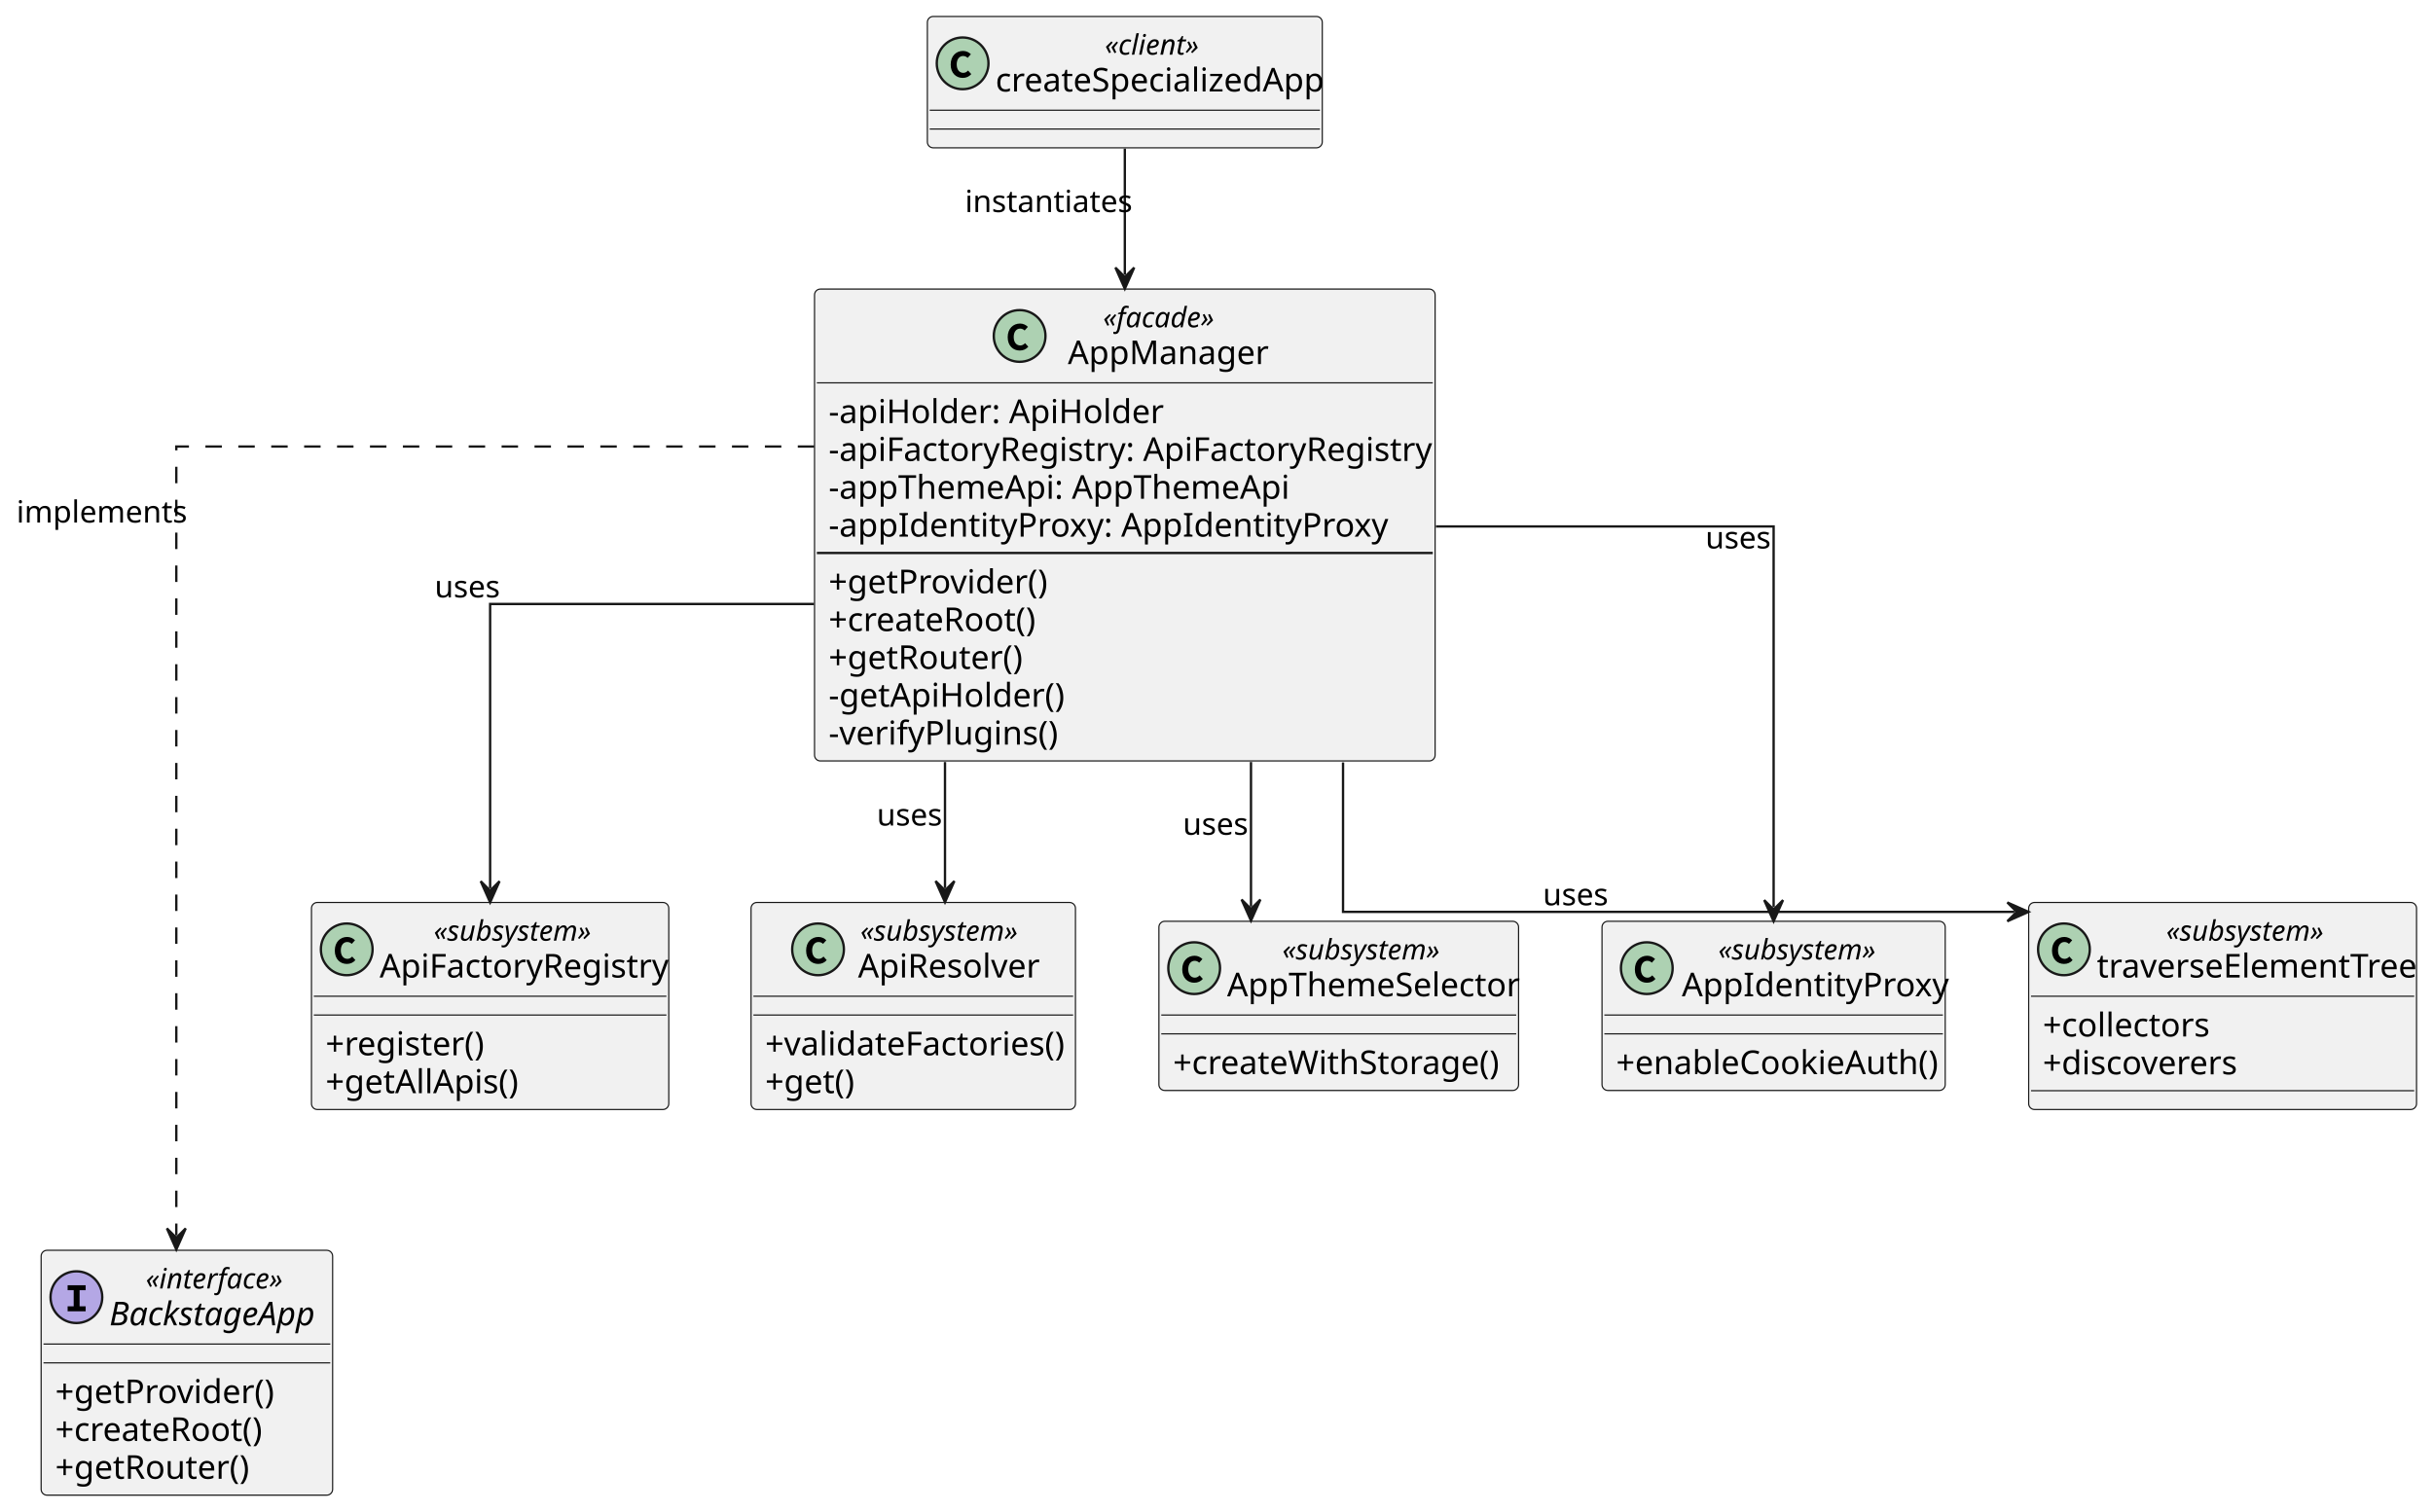
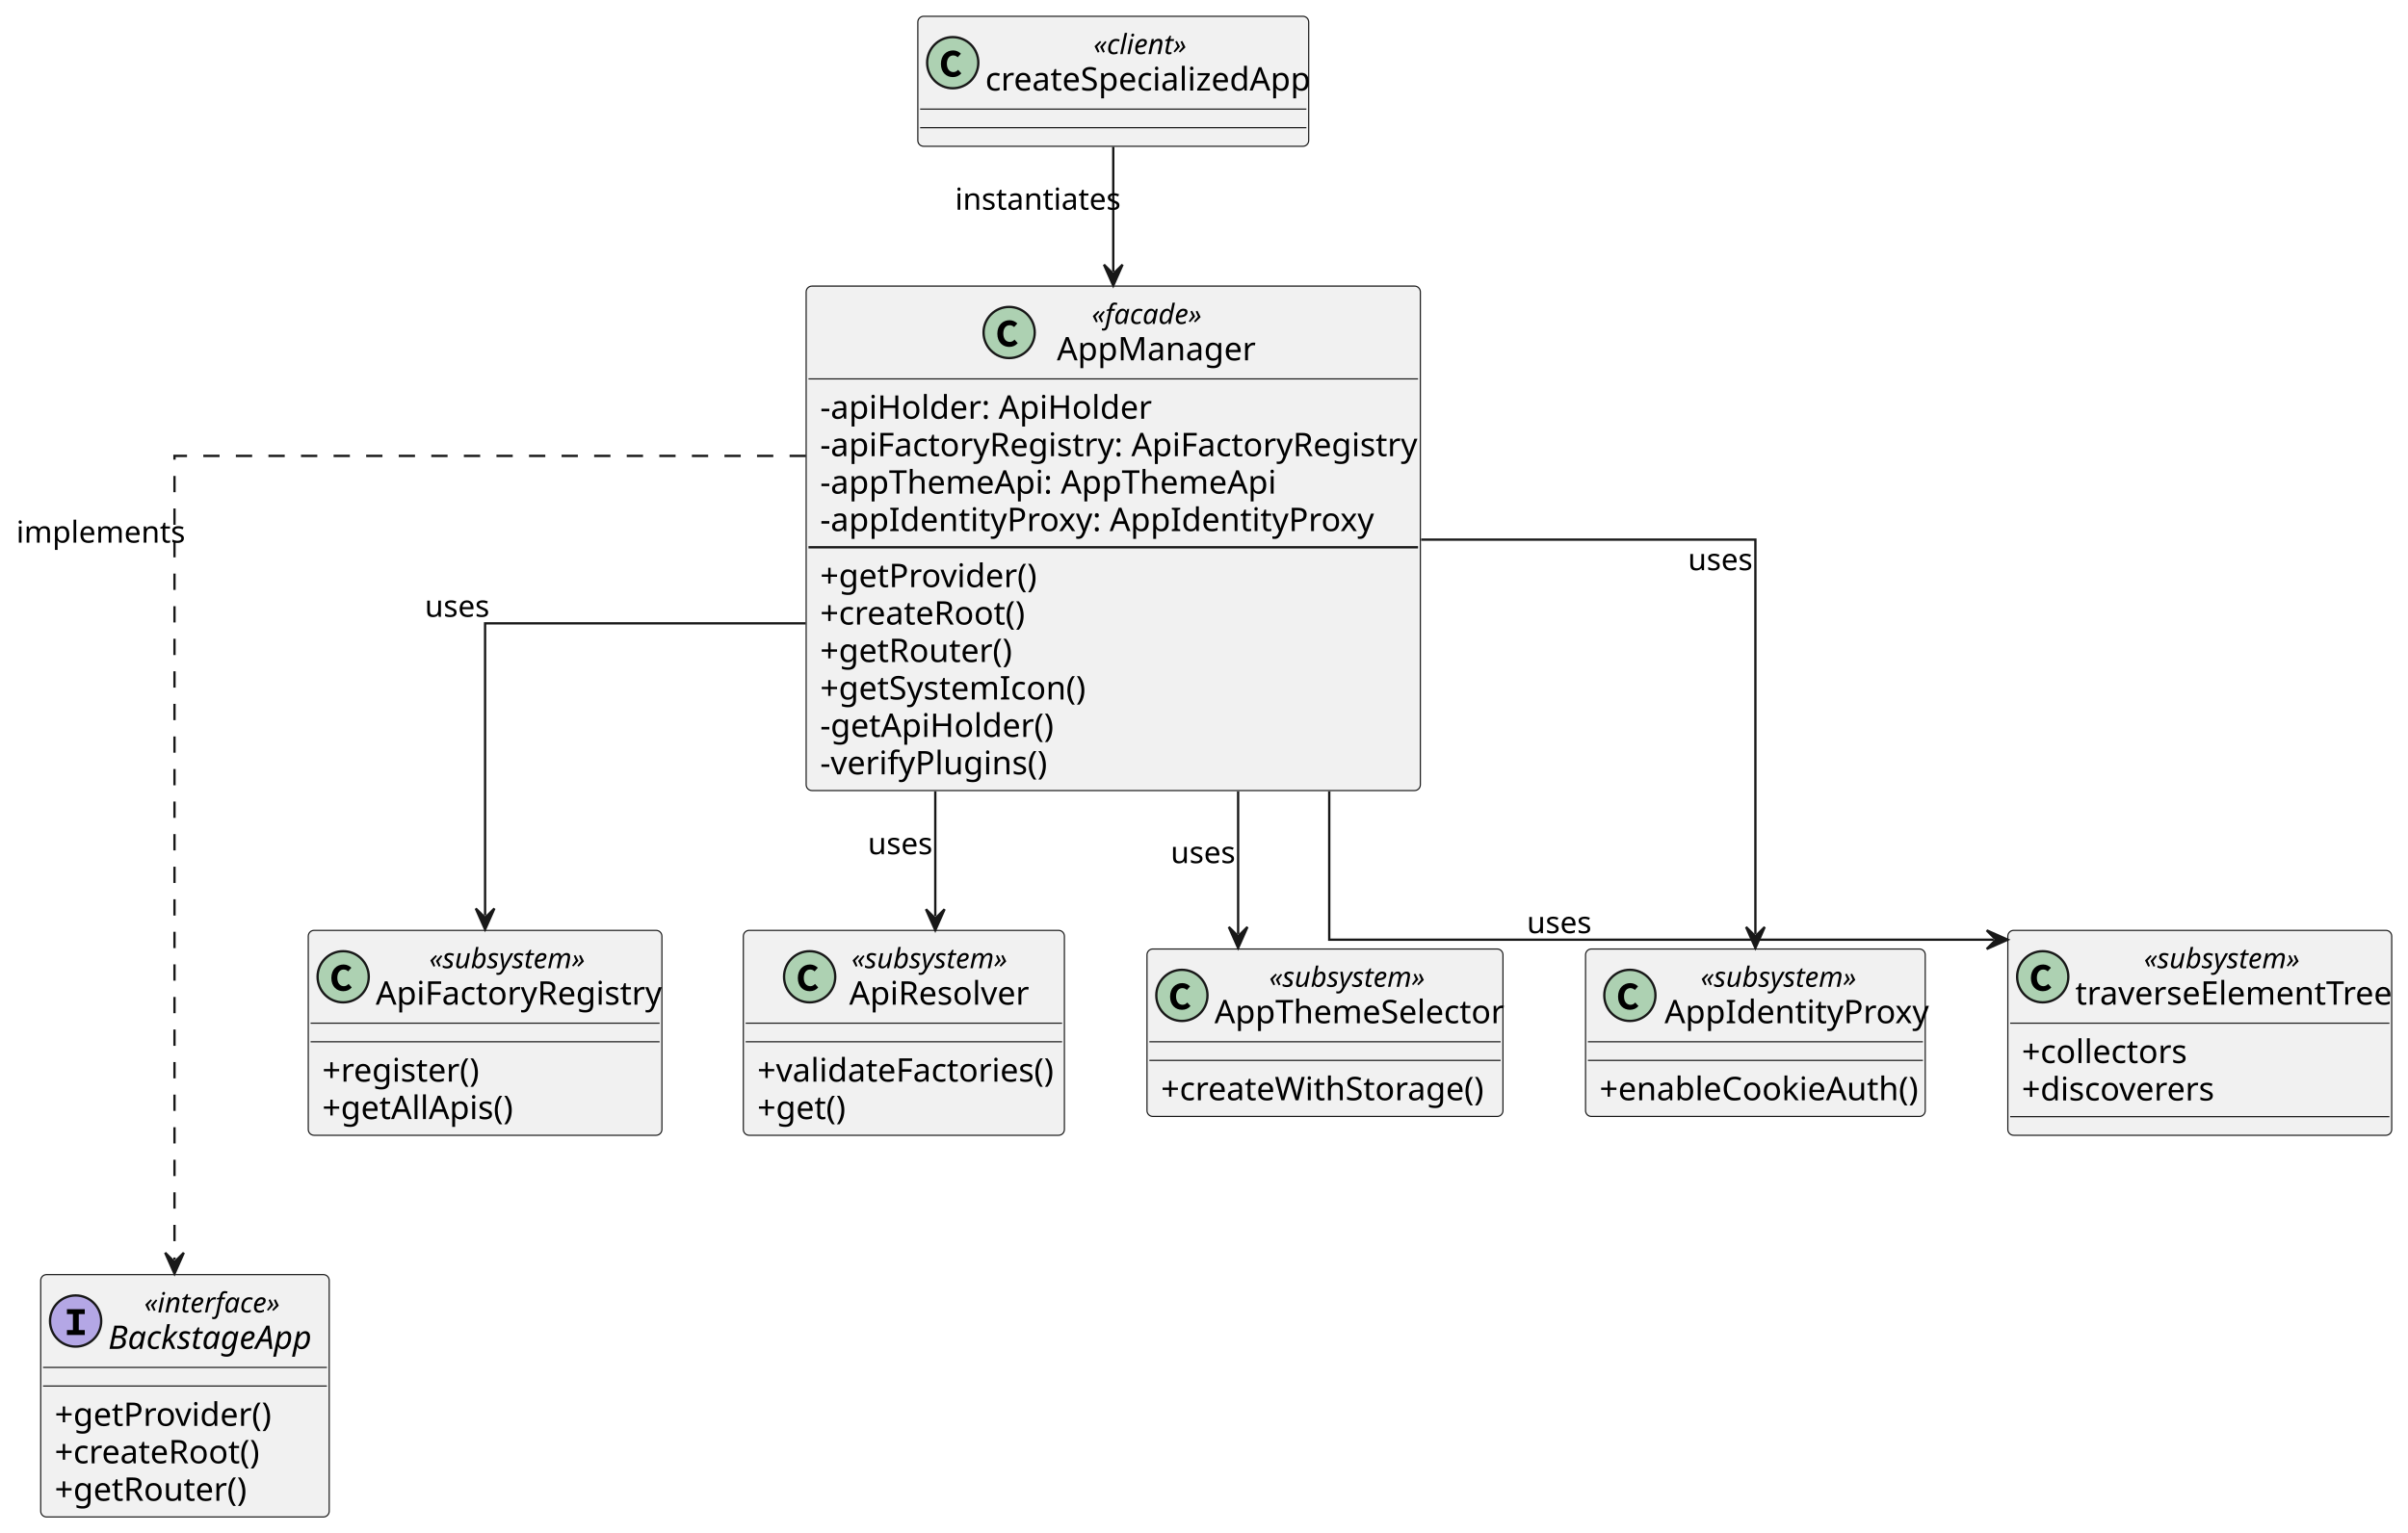
- <svg xmlns="http://www.w3.org/2000/svg" contentStyleType="text/css" height="643px" preserveAspectRatio="none" style="width:1035px;height:643px;background:#FFFFFF;" version="1.1" viewBox="0 0 1035 643" width="1035px" zoomAndPan="magnify">
+ <svg xmlns="http://www.w3.org/2000/svg" contentStyleType="text/css" height="659px" preserveAspectRatio="none" style="width:1035px;height:659px;background:#FFFFFF;" version="1.1" viewBox="0 0 1035 659" width="1035px" zoomAndPan="magnify">
  <defs />
  <g>
    <g id="elem_BackstageApp">
-       <rect codeLine="5" fill="#F1F1F1" height="104.193" id="BackstageApp" rx="2.5" ry="2.5" style="stroke:#181818;stroke-width:0.5;" width="124" x="17.5" y="532" />
-       <ellipse cx="32.5" cy="551.949" fill="#B4A7E5" rx="11" ry="11" style="stroke:#181818;stroke-width:1.0;" />
-       <path d="M28.766,557.949 L36.438,557.949 L36.438,555.839 L33.859,555.839 L33.859,548.98 L36.438,548.98 L36.438,546.871 L28.766,546.871 L28.766,548.98 L31.344,548.98 L31.344,555.839 L28.766,555.839 L28.766,557.949 Z " fill="#000000" />
-       <text fill="#000000" font-family="sans-serif" font-size="12" font-style="italic" lengthAdjust="spacing" textLength="61" x="62" y="548.256">«interface»</text>
-       <text fill="#000000" font-family="sans-serif" font-size="14" font-style="italic" lengthAdjust="spacing" textLength="92" x="46.5" y="563.931">BackstageApp</text>
-       <line style="stroke:#181818;stroke-width:0.5;" x1="18.5" x2="140.5" y1="571.898" y2="571.898" />
-       <line style="stroke:#181818;stroke-width:0.5;" x1="18.5" x2="140.5" y1="579.898" y2="579.898" />
-       <text fill="#000000" font-family="sans-serif" font-size="14" lengthAdjust="spacing" textLength="91" x="23.5" y="597.029">+getProvider()</text>
-       <text fill="#000000" font-family="sans-serif" font-size="14" lengthAdjust="spacing" textLength="88" x="23.5" y="613.128">+createRoot()</text>
-       <text fill="#000000" font-family="sans-serif" font-size="14" lengthAdjust="spacing" textLength="81" x="23.5" y="629.227">+getRouter()</text>
+       <rect codeLine="5" fill="#F1F1F1" height="104.193" id="BackstageApp" rx="2.5" ry="2.5" style="stroke:#181818;stroke-width:0.5;" width="124" x="17.5" y="548" />
+       <ellipse cx="32.5" cy="567.949" fill="#B4A7E5" rx="11" ry="11" style="stroke:#181818;stroke-width:1.0;" />
+       <path d="M28.766,573.949 L36.438,573.949 L36.438,571.839 L33.859,571.839 L33.859,564.98 L36.438,564.98 L36.438,562.871 L28.766,562.871 L28.766,564.98 L31.344,564.98 L31.344,571.839 L28.766,571.839 L28.766,573.949 Z " fill="#000000" />
+       <text fill="#000000" font-family="sans-serif" font-size="12" font-style="italic" lengthAdjust="spacing" textLength="61" x="62" y="564.256">«interface»</text>
+       <text fill="#000000" font-family="sans-serif" font-size="14" font-style="italic" lengthAdjust="spacing" textLength="92" x="46.5" y="579.931">BackstageApp</text>
+       <line style="stroke:#181818;stroke-width:0.5;" x1="18.5" x2="140.5" y1="587.898" y2="587.898" />
+       <line style="stroke:#181818;stroke-width:0.5;" x1="18.5" x2="140.5" y1="595.898" y2="595.898" />
+       <text fill="#000000" font-family="sans-serif" font-size="14" lengthAdjust="spacing" textLength="91" x="23.5" y="613.029">+getProvider()</text>
+       <text fill="#000000" font-family="sans-serif" font-size="14" lengthAdjust="spacing" textLength="88" x="23.5" y="629.128">+createRoot()</text>
+       <text fill="#000000" font-family="sans-serif" font-size="14" lengthAdjust="spacing" textLength="81" x="23.5" y="645.227">+getRouter()</text>
    </g>
    <g id="elem_AppManager">
-       <rect codeLine="11" fill="#F1F1F1" height="200.785" id="AppManager" rx="2.5" ry="2.5" style="stroke:#181818;stroke-width:0.5;" width="264" x="346.5" y="123" />
+       <rect codeLine="11" fill="#F1F1F1" height="216.884" id="AppManager" rx="2.5" ry="2.5" style="stroke:#181818;stroke-width:0.5;" width="264" x="346.5" y="123" />
      <ellipse cx="433.75" cy="142.949" fill="#ADD1B2" rx="11" ry="11" style="stroke:#181818;stroke-width:1.0;" />
      <path d="M433.797,149.152 C435.297,149.152 436.531,148.589 437.438,147.527 L436.062,146.011 C435.516,146.605 434.859,146.996 434.062,146.996 C432.391,146.996 431.234,145.667 431.234,143.386 C431.234,141.167 432.391,139.824 433.953,139.824 C434.766,139.824 435.359,140.136 435.891,140.621 L437.266,139.074 C436.516,138.339 435.359,137.667 433.953,137.667 C431,137.667 428.672,139.808 428.672,143.48 C428.672,147.199 431.047,149.152 433.797,149.152 Z " fill="#000000" />
      <text fill="#000000" font-family="sans-serif" font-size="12" font-style="italic" lengthAdjust="spacing" textLength="51" x="469.25" y="139.256">«facade»</text>
      <text fill="#000000" font-family="sans-serif" font-size="14" lengthAdjust="spacing" textLength="81" x="454.25" y="154.931">AppManager</text>
      <line style="stroke:#181818;stroke-width:0.5;" x1="347.5" x2="609.5" y1="162.898" y2="162.898" />
      <text fill="#000000" font-family="sans-serif" font-size="14" lengthAdjust="spacing" textLength="134" x="352.5" y="180.029">-apiHolder: ApiHolder</text>
      <text fill="#000000" font-family="sans-serif" font-size="14" lengthAdjust="spacing" textLength="252" x="352.5" y="196.128">-apiFactoryRegistry: ApiFactoryRegistry</text>
      <text fill="#000000" font-family="sans-serif" font-size="14" lengthAdjust="spacing" textLength="190" x="352.5" y="212.227">-appThemeApi: AppThemeApi</text>
      <text fill="#000000" font-family="sans-serif" font-size="14" lengthAdjust="spacing" textLength="222" x="352.5" y="228.325">-appIdentityProxy: AppIdentityProxy</text>
      <line style="stroke:#181818;stroke-width:1.0;" x1="347.5" x2="609.5" y1="235.292" y2="235.292" />
      <text fill="#000000" font-family="sans-serif" font-size="14" lengthAdjust="spacing" textLength="91" x="352.5" y="252.424">+getProvider()</text>
      <text fill="#000000" font-family="sans-serif" font-size="14" lengthAdjust="spacing" textLength="88" x="352.5" y="268.522">+createRoot()</text>
      <text fill="#000000" font-family="sans-serif" font-size="14" lengthAdjust="spacing" textLength="81" x="352.5" y="284.621">+getRouter()</text>
-       <text fill="#000000" font-family="sans-serif" font-size="14" lengthAdjust="spacing" textLength="96" x="352.5" y="300.72">-getApiHolder()</text>
-       <text fill="#000000" font-family="sans-serif" font-size="14" lengthAdjust="spacing" textLength="95" x="352.5" y="316.818">-verifyPlugins()</text>
+       <text fill="#000000" font-family="sans-serif" font-size="14" lengthAdjust="spacing" textLength="110" x="352.5" y="300.72">+getSystemIcon()</text>
+       <text fill="#000000" font-family="sans-serif" font-size="14" lengthAdjust="spacing" textLength="96" x="352.5" y="316.818">-getApiHolder()</text>
+       <text fill="#000000" font-family="sans-serif" font-size="14" lengthAdjust="spacing" textLength="95" x="352.5" y="332.917">-verifyPlugins()</text>
    </g>
    <g id="elem_createSpecializedApp">
-       <rect codeLine="24" fill="#F1F1F1" height="55.898" id="createSpecializedApp" rx="2.5" ry="2.5" style="stroke:#181818;stroke-width:0.5;" width="168" x="394.5" y="7" />
+       <rect codeLine="25" fill="#F1F1F1" height="55.898" id="createSpecializedApp" rx="2.5" ry="2.5" style="stroke:#181818;stroke-width:0.5;" width="168" x="394.5" y="7" />
      <ellipse cx="409.5" cy="26.949" fill="#ADD1B2" rx="11" ry="11" style="stroke:#181818;stroke-width:1.0;" />
      <path d="M409.547,33.152 C411.047,33.152 412.281,32.589 413.188,31.527 L411.812,30.011 C411.266,30.605 410.609,30.996 409.812,30.996 C408.141,30.996 406.984,29.668 406.984,27.386 C406.984,25.168 408.141,23.824 409.703,23.824 C410.516,23.824 411.109,24.136 411.641,24.621 L413.016,23.074 C412.266,22.339 411.109,21.668 409.703,21.668 C406.75,21.668 404.422,23.808 404.422,27.48 C404.422,31.199 406.797,33.152 409.547,33.152 Z " fill="#000000" />
      <text fill="#000000" font-family="sans-serif" font-size="12" font-style="italic" lengthAdjust="spacing" textLength="43" x="470" y="23.256">«client»</text>
      <text fill="#000000" font-family="sans-serif" font-size="14" lengthAdjust="spacing" textLength="136" x="423.5" y="38.931">createSpecializedApp</text>
      <line style="stroke:#181818;stroke-width:0.5;" x1="395.5" x2="561.5" y1="46.898" y2="46.898" />
      <line style="stroke:#181818;stroke-width:0.5;" x1="395.5" x2="561.5" y1="54.898" y2="54.898" />
    </g>
    <g id="elem_ApiFactoryRegistry">
-       <rect codeLine="27" fill="#F1F1F1" height="88.095" id="ApiFactoryRegistry" rx="2.5" ry="2.5" style="stroke:#181818;stroke-width:0.5;" width="152" x="132.5" y="384" />
-       <ellipse cx="147.5" cy="403.949" fill="#ADD1B2" rx="11" ry="11" style="stroke:#181818;stroke-width:1.0;" />
-       <path d="M147.547,410.152 C149.047,410.152 150.281,409.589 151.188,408.527 L149.812,407.011 C149.266,407.605 148.609,407.996 147.812,407.996 C146.141,407.996 144.984,406.668 144.984,404.386 C144.984,402.168 146.141,400.824 147.703,400.824 C148.516,400.824 149.109,401.136 149.641,401.621 L151.016,400.074 C150.266,399.339 149.109,398.668 147.703,398.668 C144.75,398.668 142.422,400.808 142.422,404.48 C142.422,408.199 144.797,410.152 147.547,410.152 Z " fill="#000000" />
-       <text fill="#000000" font-family="sans-serif" font-size="12" font-style="italic" lengthAdjust="spacing" textLength="74" x="184.5" y="400.256">«subsystem»</text>
-       <text fill="#000000" font-family="sans-serif" font-size="14" lengthAdjust="spacing" textLength="120" x="161.5" y="415.931">ApiFactoryRegistry</text>
-       <line style="stroke:#181818;stroke-width:0.5;" x1="133.5" x2="283.5" y1="423.897" y2="423.897" />
-       <line style="stroke:#181818;stroke-width:0.5;" x1="133.5" x2="283.5" y1="431.897" y2="431.897" />
-       <text fill="#000000" font-family="sans-serif" font-size="14" lengthAdjust="spacing" textLength="66" x="138.5" y="449.029">+register()</text>
-       <text fill="#000000" font-family="sans-serif" font-size="14" lengthAdjust="spacing" textLength="80" x="138.5" y="465.128">+getAllApis()</text>
+       <rect codeLine="28" fill="#F1F1F1" height="88.095" id="ApiFactoryRegistry" rx="2.5" ry="2.5" style="stroke:#181818;stroke-width:0.5;" width="152" x="132.5" y="400" />
+       <ellipse cx="147.5" cy="419.949" fill="#ADD1B2" rx="11" ry="11" style="stroke:#181818;stroke-width:1.0;" />
+       <path d="M147.547,426.152 C149.047,426.152 150.281,425.589 151.188,424.527 L149.812,423.011 C149.266,423.605 148.609,423.996 147.812,423.996 C146.141,423.996 144.984,422.668 144.984,420.386 C144.984,418.168 146.141,416.824 147.703,416.824 C148.516,416.824 149.109,417.136 149.641,417.621 L151.016,416.074 C150.266,415.339 149.109,414.668 147.703,414.668 C144.75,414.668 142.422,416.808 142.422,420.48 C142.422,424.199 144.797,426.152 147.547,426.152 Z " fill="#000000" />
+       <text fill="#000000" font-family="sans-serif" font-size="12" font-style="italic" lengthAdjust="spacing" textLength="74" x="184.5" y="416.256">«subsystem»</text>
+       <text fill="#000000" font-family="sans-serif" font-size="14" lengthAdjust="spacing" textLength="120" x="161.5" y="431.931">ApiFactoryRegistry</text>
+       <line style="stroke:#181818;stroke-width:0.5;" x1="133.5" x2="283.5" y1="439.897" y2="439.897" />
+       <line style="stroke:#181818;stroke-width:0.5;" x1="133.5" x2="283.5" y1="447.897" y2="447.897" />
+       <text fill="#000000" font-family="sans-serif" font-size="14" lengthAdjust="spacing" textLength="66" x="138.5" y="465.029">+register()</text>
+       <text fill="#000000" font-family="sans-serif" font-size="14" lengthAdjust="spacing" textLength="80" x="138.5" y="481.128">+getAllApis()</text>
    </g>
    <g id="elem_ApiResolver">
-       <rect codeLine="32" fill="#F1F1F1" height="88.095" id="ApiResolver" rx="2.5" ry="2.5" style="stroke:#181818;stroke-width:0.5;" width="138" x="319.5" y="384" />
-       <ellipse cx="348" cy="403.949" fill="#ADD1B2" rx="11" ry="11" style="stroke:#181818;stroke-width:1.0;" />
-       <path d="M348.047,410.152 C349.547,410.152 350.781,409.589 351.688,408.527 L350.312,407.011 C349.766,407.605 349.109,407.996 348.312,407.996 C346.641,407.996 345.484,406.668 345.484,404.386 C345.484,402.168 346.641,400.824 348.203,400.824 C349.016,400.824 349.609,401.136 350.141,401.621 L351.516,400.074 C350.766,399.339 349.609,398.668 348.203,398.668 C345.25,398.668 342.922,400.808 342.922,404.48 C342.922,408.199 345.297,410.152 348.047,410.152 Z " fill="#000000" />
-       <text fill="#000000" font-family="sans-serif" font-size="12" font-style="italic" lengthAdjust="spacing" textLength="74" x="366" y="400.256">«subsystem»</text>
-       <text fill="#000000" font-family="sans-serif" font-size="14" lengthAdjust="spacing" textLength="76" x="365" y="415.931">ApiResolver</text>
-       <line style="stroke:#181818;stroke-width:0.5;" x1="320.5" x2="456.5" y1="423.897" y2="423.897" />
-       <line style="stroke:#181818;stroke-width:0.5;" x1="320.5" x2="456.5" y1="431.897" y2="431.897" />
-       <text fill="#000000" font-family="sans-serif" font-size="14" lengthAdjust="spacing" textLength="126" x="325.5" y="449.029">+validateFactories()</text>
-       <text fill="#000000" font-family="sans-serif" font-size="14" lengthAdjust="spacing" textLength="38" x="325.5" y="465.128">+get()</text>
+       <rect codeLine="33" fill="#F1F1F1" height="88.095" id="ApiResolver" rx="2.5" ry="2.5" style="stroke:#181818;stroke-width:0.5;" width="138" x="319.5" y="400" />
+       <ellipse cx="348" cy="419.949" fill="#ADD1B2" rx="11" ry="11" style="stroke:#181818;stroke-width:1.0;" />
+       <path d="M348.047,426.152 C349.547,426.152 350.781,425.589 351.688,424.527 L350.312,423.011 C349.766,423.605 349.109,423.996 348.312,423.996 C346.641,423.996 345.484,422.668 345.484,420.386 C345.484,418.168 346.641,416.824 348.203,416.824 C349.016,416.824 349.609,417.136 350.141,417.621 L351.516,416.074 C350.766,415.339 349.609,414.668 348.203,414.668 C345.25,414.668 342.922,416.808 342.922,420.48 C342.922,424.199 345.297,426.152 348.047,426.152 Z " fill="#000000" />
+       <text fill="#000000" font-family="sans-serif" font-size="12" font-style="italic" lengthAdjust="spacing" textLength="74" x="366" y="416.256">«subsystem»</text>
+       <text fill="#000000" font-family="sans-serif" font-size="14" lengthAdjust="spacing" textLength="76" x="365" y="431.931">ApiResolver</text>
+       <line style="stroke:#181818;stroke-width:0.5;" x1="320.5" x2="456.5" y1="439.897" y2="439.897" />
+       <line style="stroke:#181818;stroke-width:0.5;" x1="320.5" x2="456.5" y1="447.897" y2="447.897" />
+       <text fill="#000000" font-family="sans-serif" font-size="14" lengthAdjust="spacing" textLength="126" x="325.5" y="465.029">+validateFactories()</text>
+       <text fill="#000000" font-family="sans-serif" font-size="14" lengthAdjust="spacing" textLength="38" x="325.5" y="481.128">+get()</text>
    </g>
    <g id="elem_AppThemeSelector">
-       <rect codeLine="37" fill="#F1F1F1" height="71.996" id="AppThemeSelector" rx="2.5" ry="2.5" style="stroke:#181818;stroke-width:0.5;" width="153" x="493" y="392" />
-       <ellipse cx="508" cy="411.949" fill="#ADD1B2" rx="11" ry="11" style="stroke:#181818;stroke-width:1.0;" />
-       <path d="M508.047,418.152 C509.547,418.152 510.781,417.589 511.688,416.527 L510.312,415.011 C509.766,415.605 509.109,415.996 508.312,415.996 C506.641,415.996 505.484,414.668 505.484,412.386 C505.484,410.168 506.641,408.824 508.203,408.824 C509.016,408.824 509.609,409.136 510.141,409.621 L511.516,408.074 C510.766,407.339 509.609,406.668 508.203,406.668 C505.25,406.668 502.922,408.808 502.922,412.48 C502.922,416.199 505.297,418.152 508.047,418.152 Z " fill="#000000" />
-       <text fill="#000000" font-family="sans-serif" font-size="12" font-style="italic" lengthAdjust="spacing" textLength="74" x="545.5" y="408.256">«subsystem»</text>
-       <text fill="#000000" font-family="sans-serif" font-size="14" lengthAdjust="spacing" textLength="121" x="522" y="423.931">AppThemeSelector</text>
-       <line style="stroke:#181818;stroke-width:0.5;" x1="494" x2="645" y1="431.897" y2="431.897" />
-       <line style="stroke:#181818;stroke-width:0.5;" x1="494" x2="645" y1="439.897" y2="439.897" />
-       <text fill="#000000" font-family="sans-serif" font-size="14" lengthAdjust="spacing" textLength="136" x="499" y="457.029">+createWithStorage()</text>
+       <rect codeLine="38" fill="#F1F1F1" height="71.996" id="AppThemeSelector" rx="2.5" ry="2.5" style="stroke:#181818;stroke-width:0.5;" width="153" x="493" y="408" />
+       <ellipse cx="508" cy="427.949" fill="#ADD1B2" rx="11" ry="11" style="stroke:#181818;stroke-width:1.0;" />
+       <path d="M508.047,434.152 C509.547,434.152 510.781,433.589 511.688,432.527 L510.312,431.011 C509.766,431.605 509.109,431.996 508.312,431.996 C506.641,431.996 505.484,430.668 505.484,428.386 C505.484,426.168 506.641,424.824 508.203,424.824 C509.016,424.824 509.609,425.136 510.141,425.621 L511.516,424.074 C510.766,423.339 509.609,422.668 508.203,422.668 C505.25,422.668 502.922,424.808 502.922,428.48 C502.922,432.199 505.297,434.152 508.047,434.152 Z " fill="#000000" />
+       <text fill="#000000" font-family="sans-serif" font-size="12" font-style="italic" lengthAdjust="spacing" textLength="74" x="545.5" y="424.256">«subsystem»</text>
+       <text fill="#000000" font-family="sans-serif" font-size="14" lengthAdjust="spacing" textLength="121" x="522" y="439.931">AppThemeSelector</text>
+       <line style="stroke:#181818;stroke-width:0.5;" x1="494" x2="645" y1="447.897" y2="447.897" />
+       <line style="stroke:#181818;stroke-width:0.5;" x1="494" x2="645" y1="455.897" y2="455.897" />
+       <text fill="#000000" font-family="sans-serif" font-size="14" lengthAdjust="spacing" textLength="136" x="499" y="473.029">+createWithStorage()</text>
    </g>
    <g id="elem_AppIdentityProxy">
-       <rect codeLine="41" fill="#F1F1F1" height="71.996" id="AppIdentityProxy" rx="2.5" ry="2.5" style="stroke:#181818;stroke-width:0.5;" width="146" x="681.5" y="392" />
-       <ellipse cx="700.55" cy="411.949" fill="#ADD1B2" rx="11" ry="11" style="stroke:#181818;stroke-width:1.0;" />
-       <path d="M700.597,418.152 C702.097,418.152 703.331,417.589 704.237,416.527 L702.862,415.011 C702.316,415.605 701.659,415.996 700.862,415.996 C699.191,415.996 698.034,414.668 698.034,412.386 C698.034,410.168 699.191,408.824 700.753,408.824 C701.566,408.824 702.159,409.136 702.691,409.621 L704.066,408.074 C703.316,407.339 702.159,406.668 700.753,406.668 C697.8,406.668 695.472,408.808 695.472,412.48 C695.472,416.199 697.847,418.152 700.597,418.152 Z " fill="#000000" />
-       <text fill="#000000" font-family="sans-serif" font-size="12" font-style="italic" lengthAdjust="spacing" textLength="74" x="730.95" y="408.256">«subsystem»</text>
-       <text fill="#000000" font-family="sans-serif" font-size="14" lengthAdjust="spacing" textLength="105" x="715.45" y="423.931">AppIdentityProxy</text>
-       <line style="stroke:#181818;stroke-width:0.5;" x1="682.5" x2="826.5" y1="431.897" y2="431.897" />
-       <line style="stroke:#181818;stroke-width:0.5;" x1="682.5" x2="826.5" y1="439.897" y2="439.897" />
-       <text fill="#000000" font-family="sans-serif" font-size="14" lengthAdjust="spacing" textLength="134" x="687.5" y="457.029">+enableCookieAuth()</text>
+       <rect codeLine="42" fill="#F1F1F1" height="71.996" id="AppIdentityProxy" rx="2.5" ry="2.5" style="stroke:#181818;stroke-width:0.5;" width="146" x="681.5" y="408" />
+       <ellipse cx="700.55" cy="427.949" fill="#ADD1B2" rx="11" ry="11" style="stroke:#181818;stroke-width:1.0;" />
+       <path d="M700.597,434.152 C702.097,434.152 703.331,433.589 704.237,432.527 L702.862,431.011 C702.316,431.605 701.659,431.996 700.862,431.996 C699.191,431.996 698.034,430.668 698.034,428.386 C698.034,426.168 699.191,424.824 700.753,424.824 C701.566,424.824 702.159,425.136 702.691,425.621 L704.066,424.074 C703.316,423.339 702.159,422.668 700.753,422.668 C697.8,422.668 695.472,424.808 695.472,428.48 C695.472,432.199 697.847,434.152 700.597,434.152 Z " fill="#000000" />
+       <text fill="#000000" font-family="sans-serif" font-size="12" font-style="italic" lengthAdjust="spacing" textLength="74" x="730.95" y="424.256">«subsystem»</text>
+       <text fill="#000000" font-family="sans-serif" font-size="14" lengthAdjust="spacing" textLength="105" x="715.45" y="439.931">AppIdentityProxy</text>
+       <line style="stroke:#181818;stroke-width:0.5;" x1="682.5" x2="826.5" y1="447.897" y2="447.897" />
+       <line style="stroke:#181818;stroke-width:0.5;" x1="682.5" x2="826.5" y1="455.897" y2="455.897" />
+       <text fill="#000000" font-family="sans-serif" font-size="14" lengthAdjust="spacing" textLength="134" x="687.5" y="473.029">+enableCookieAuth()</text>
    </g>
    <g id="elem_traverseElementTree">
-       <rect codeLine="45" fill="#F1F1F1" height="88.095" id="traverseElementTree" rx="2.5" ry="2.5" style="stroke:#181818;stroke-width:0.5;" width="165" x="863" y="384" />
-       <ellipse cx="878" cy="403.949" fill="#ADD1B2" rx="11" ry="11" style="stroke:#181818;stroke-width:1.0;" />
-       <path d="M878.047,410.152 C879.547,410.152 880.781,409.589 881.688,408.527 L880.312,407.011 C879.766,407.605 879.109,407.996 878.312,407.996 C876.641,407.996 875.484,406.668 875.484,404.386 C875.484,402.168 876.641,400.824 878.203,400.824 C879.016,400.824 879.609,401.136 880.141,401.621 L881.516,400.074 C880.766,399.339 879.609,398.668 878.203,398.668 C875.25,398.668 872.922,400.808 872.922,404.48 C872.922,408.199 875.297,410.152 878.047,410.152 Z " fill="#000000" />
-       <text fill="#000000" font-family="sans-serif" font-size="12" font-style="italic" lengthAdjust="spacing" textLength="74" x="921.5" y="400.256">«subsystem»</text>
-       <text fill="#000000" font-family="sans-serif" font-size="14" lengthAdjust="spacing" textLength="133" x="892" y="415.931">traverseElementTree</text>
-       <line style="stroke:#181818;stroke-width:0.5;" x1="864" x2="1027" y1="423.897" y2="423.897" />
-       <text fill="#000000" font-family="sans-serif" font-size="14" lengthAdjust="spacing" textLength="68" x="869" y="441.029">+collectors</text>
-       <text fill="#000000" font-family="sans-serif" font-size="14" lengthAdjust="spacing" textLength="81" x="869" y="457.128">+discoverers</text>
-       <line style="stroke:#181818;stroke-width:0.5;" x1="864" x2="1027" y1="464.095" y2="464.095" />
+       <rect codeLine="46" fill="#F1F1F1" height="88.095" id="traverseElementTree" rx="2.5" ry="2.5" style="stroke:#181818;stroke-width:0.5;" width="165" x="863" y="400" />
+       <ellipse cx="878" cy="419.949" fill="#ADD1B2" rx="11" ry="11" style="stroke:#181818;stroke-width:1.0;" />
+       <path d="M878.047,426.152 C879.547,426.152 880.781,425.589 881.688,424.527 L880.312,423.011 C879.766,423.605 879.109,423.996 878.312,423.996 C876.641,423.996 875.484,422.668 875.484,420.386 C875.484,418.168 876.641,416.824 878.203,416.824 C879.016,416.824 879.609,417.136 880.141,417.621 L881.516,416.074 C880.766,415.339 879.609,414.668 878.203,414.668 C875.25,414.668 872.922,416.808 872.922,420.48 C872.922,424.199 875.297,426.152 878.047,426.152 Z " fill="#000000" />
+       <text fill="#000000" font-family="sans-serif" font-size="12" font-style="italic" lengthAdjust="spacing" textLength="74" x="921.5" y="416.256">«subsystem»</text>
+       <text fill="#000000" font-family="sans-serif" font-size="14" lengthAdjust="spacing" textLength="133" x="892" y="431.931">traverseElementTree</text>
+       <line style="stroke:#181818;stroke-width:0.5;" x1="864" x2="1027" y1="439.897" y2="439.897" />
+       <text fill="#000000" font-family="sans-serif" font-size="14" lengthAdjust="spacing" textLength="68" x="869" y="457.029">+collectors</text>
+       <text fill="#000000" font-family="sans-serif" font-size="14" lengthAdjust="spacing" textLength="81" x="869" y="473.128">+discoverers</text>
+       <line style="stroke:#181818;stroke-width:0.5;" x1="864" x2="1027" y1="480.095" y2="480.095" />
    </g>
    <g id="link_AppManager_BackstageApp">
-       <path codeLine="50" d="M346.38,190 C228.7,190 75,190 75,190 C75,190 75,418.5 75,525.68 " fill="none" id="AppManager-to-BackstageApp" style="stroke:#181818;stroke-width:1.0;stroke-dasharray:7.0,7.0;" />
-       <polygon fill="#181818" points="75,531.68,79,522.68,75,526.68,71,522.68,75,531.68" style="stroke:#181818;stroke-width:1.0;" />
-       <text fill="#000000" font-family="sans-serif" font-size="13" lengthAdjust="spacing" textLength="67" x="7" y="222.344">implements</text>
+       <path codeLine="51" d="M346.38,196 C228.7,196 75,196 75,196 C75,196 75,432.29 75,541.6 " fill="none" id="AppManager-to-BackstageApp" style="stroke:#181818;stroke-width:1.0;stroke-dasharray:7.0,7.0;" />
+       <polygon fill="#181818" points="75,547.6,79,538.6,75,542.6,71,538.6,75,547.6" style="stroke:#181818;stroke-width:1.0;" />
+       <text fill="#000000" font-family="sans-serif" font-size="13" lengthAdjust="spacing" textLength="67" x="7" y="233.304">implements</text>
    </g>
    <g id="link_createSpecializedApp_AppManager">
-       <path codeLine="52" d="M478.5,63.22 C478.5,79.45 478.5,94.92 478.5,116.86 " fill="none" id="createSpecializedApp-to-AppManager" style="stroke:#181818;stroke-width:1.0;" />
-       <polygon fill="#181818" points="478.5,122.86,482.5,113.86,478.5,117.86,474.5,113.86,478.5,122.86" style="stroke:#181818;stroke-width:1.0;" />
-       <text fill="#000000" font-family="sans-serif" font-size="13" lengthAdjust="spacing" textLength="67" x="410.5" y="90.234">instantiates</text>
+       <path codeLine="53" d="M478.5,63.15 C478.5,79.28 478.5,94.67 478.5,116.78 " fill="none" id="createSpecializedApp-to-AppManager" style="stroke:#181818;stroke-width:1.0;" />
+       <polygon fill="#181818" points="478.5,122.78,482.5,113.78,478.5,117.78,474.5,113.78,478.5,122.78" style="stroke:#181818;stroke-width:1.0;" />
+       <text fill="#000000" font-family="sans-serif" font-size="13" lengthAdjust="spacing" textLength="67" x="410.5" y="90.164">instantiates</text>
    </g>
    <g id="link_AppManager_ApiFactoryRegistry">
-       <path codeLine="54" d="M346.27,257 C277.86,257 208.5,257 208.5,257 C208.5,257 208.5,327.3 208.5,377.96 " fill="none" id="AppManager-to-ApiFactoryRegistry" style="stroke:#181818;stroke-width:1.0;" />
-       <polygon fill="#181818" points="208.5,383.96,212.5,374.96,208.5,378.96,204.5,374.96,208.5,383.96" style="stroke:#181818;stroke-width:1.0;" />
-       <text fill="#000000" font-family="sans-serif" font-size="13" lengthAdjust="spacing" textLength="28" x="184.9" y="254.194">uses</text>
+       <path codeLine="55" d="M346.27,268 C277.86,268 208.5,268 208.5,268 C208.5,268 208.5,341.45 208.5,393.59 " fill="none" id="AppManager-to-ApiFactoryRegistry" style="stroke:#181818;stroke-width:1.0;" />
+       <polygon fill="#181818" points="208.5,399.59,212.5,390.59,208.5,394.59,204.5,390.59,208.5,399.59" style="stroke:#181818;stroke-width:1.0;" />
+       <text fill="#000000" font-family="sans-serif" font-size="13" lengthAdjust="spacing" textLength="28" x="182.59" y="265.194">uses</text>
    </g>
    <g id="link_AppManager_ApiResolver">
-       <path codeLine="55" d="M402,324.25 C402,345.22 402,360.28 402,377.89 " fill="none" id="AppManager-to-ApiResolver" style="stroke:#181818;stroke-width:1.0;" />
-       <polygon fill="#181818" points="402,383.89,406,374.89,402,378.89,398,374.89,402,383.89" style="stroke:#181818;stroke-width:1.0;" />
-       <text fill="#000000" font-family="sans-serif" font-size="13" lengthAdjust="spacing" textLength="28" x="373" y="351.264">uses</text>
+       <path codeLine="56" d="M402,340.24 C402,361.38 402,376.38 402,393.91 " fill="none" id="AppManager-to-ApiResolver" style="stroke:#181818;stroke-width:1.0;" />
+       <polygon fill="#181818" points="402,399.91,406,390.91,402,394.91,398,390.91,402,399.91" style="stroke:#181818;stroke-width:1.0;" />
+       <text fill="#000000" font-family="sans-serif" font-size="13" lengthAdjust="spacing" textLength="28" x="373" y="367.264">uses</text>
    </g>
    <g id="link_AppManager_AppThemeSelector">
-       <path codeLine="56" d="M532.17,324.25 C532.17,348.45 532.17,366.76 532.17,385.76 " fill="none" id="AppManager-to-AppThemeSelector" style="stroke:#181818;stroke-width:1.0;" />
-       <polygon fill="#181818" points="532.17,391.76,536.17,382.76,532.17,386.76,528.17,382.76,532.17,391.76" style="stroke:#181818;stroke-width:1.0;" />
-       <text fill="#000000" font-family="sans-serif" font-size="13" lengthAdjust="spacing" textLength="28" x="503.17" y="355.194">uses</text>
+       <path codeLine="57" d="M532.17,340.24 C532.17,364.54 532.17,382.67 532.17,401.54 " fill="none" id="AppManager-to-AppThemeSelector" style="stroke:#181818;stroke-width:1.0;" />
+       <polygon fill="#181818" points="532.17,407.54,536.17,398.54,532.17,402.54,528.17,398.54,532.17,407.54" style="stroke:#181818;stroke-width:1.0;" />
+       <text fill="#000000" font-family="sans-serif" font-size="13" lengthAdjust="spacing" textLength="28" x="503.17" y="371.084">uses</text>
    </g>
    <g id="link_AppManager_AppIdentityProxy">
-       <path codeLine="57" d="M610.84,224 C681.67,224 754.5,224 754.5,224 C754.5,224 754.5,327.43 754.5,386 " fill="none" id="AppManager-to-AppIdentityProxy" style="stroke:#181818;stroke-width:1.0;" />
-       <polygon fill="#181818" points="754.5,392,758.5,383,754.5,387,750.5,383,754.5,392" style="stroke:#181818;stroke-width:1.0;" />
-       <text fill="#000000" font-family="sans-serif" font-size="13" lengthAdjust="spacing" textLength="28" x="725.5" y="233.364">uses</text>
+       <path codeLine="58" d="M610.84,232 C681.67,232 754.5,232 754.5,232 C754.5,232 754.5,340.94 754.5,401.56 " fill="none" id="AppManager-to-AppIdentityProxy" style="stroke:#181818;stroke-width:1.0;" />
+       <polygon fill="#181818" points="754.5,407.56,758.5,398.56,754.5,402.56,750.5,398.56,754.5,407.56" style="stroke:#181818;stroke-width:1.0;" />
+       <text fill="#000000" font-family="sans-serif" font-size="13" lengthAdjust="spacing" textLength="28" x="725.5" y="245.144">uses</text>
    </g>
    <g id="link_AppManager_traverseElementTree">
-       <path codeLine="58" d="M571.33,324.4 C571.33,358.45 571.33,388 571.33,388 C571.33,388 746.74,388 856.92,388 " fill="none" id="AppManager-to-traverseElementTree" style="stroke:#181818;stroke-width:1.0;" />
-       <polygon fill="#181818" points="862.92,388,853.92,384,857.92,388,853.92,392,862.92,388" style="stroke:#181818;stroke-width:1.0;" />
-       <text fill="#000000" font-family="sans-serif" font-size="13" lengthAdjust="spacing" textLength="28" x="656.33" y="385.194">uses</text>
+       <path codeLine="59" d="M571.33,340.26 C571.33,374.7 571.33,404 571.33,404 C571.33,404 746.74,404 856.92,404 " fill="none" id="AppManager-to-traverseElementTree" style="stroke:#181818;stroke-width:1.0;" />
+       <polygon fill="#181818" points="862.92,404,853.92,400,857.92,404,853.92,408,862.92,404" style="stroke:#181818;stroke-width:1.0;" />
+       <text fill="#000000" font-family="sans-serif" font-size="13" lengthAdjust="spacing" textLength="28" x="656.26" y="401.194">uses</text>
    </g>
  </g>
</svg>
